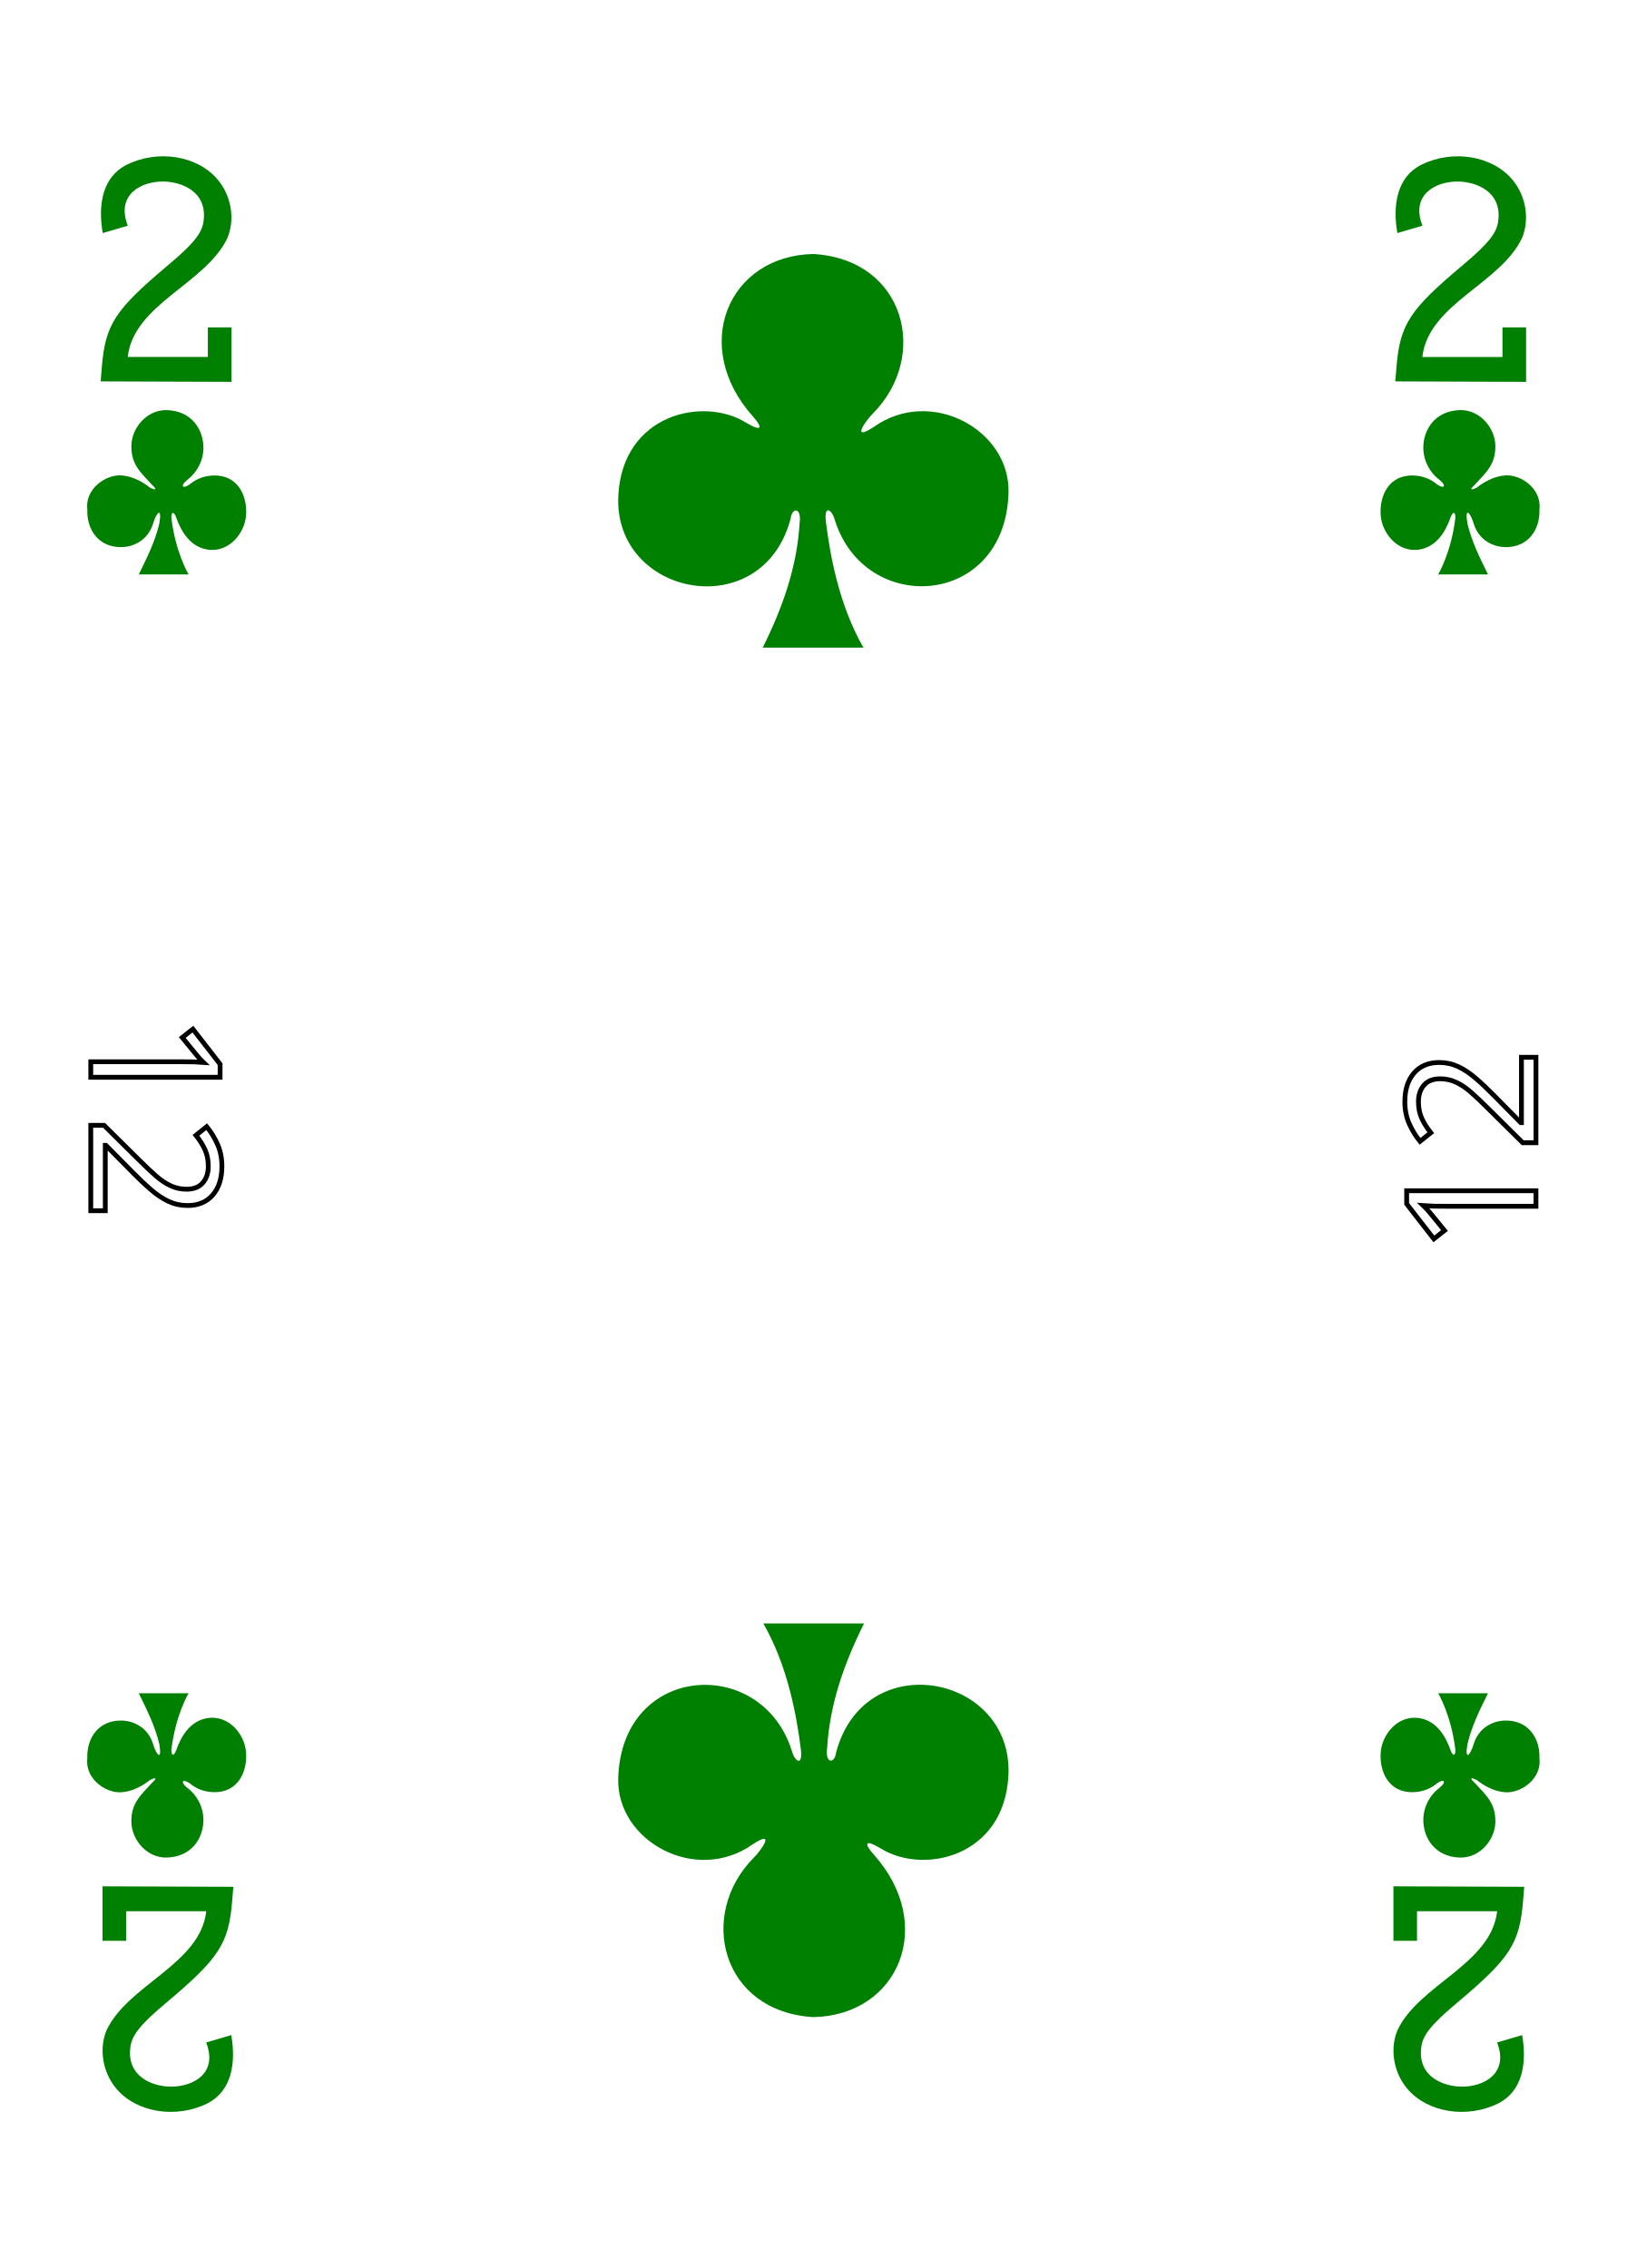
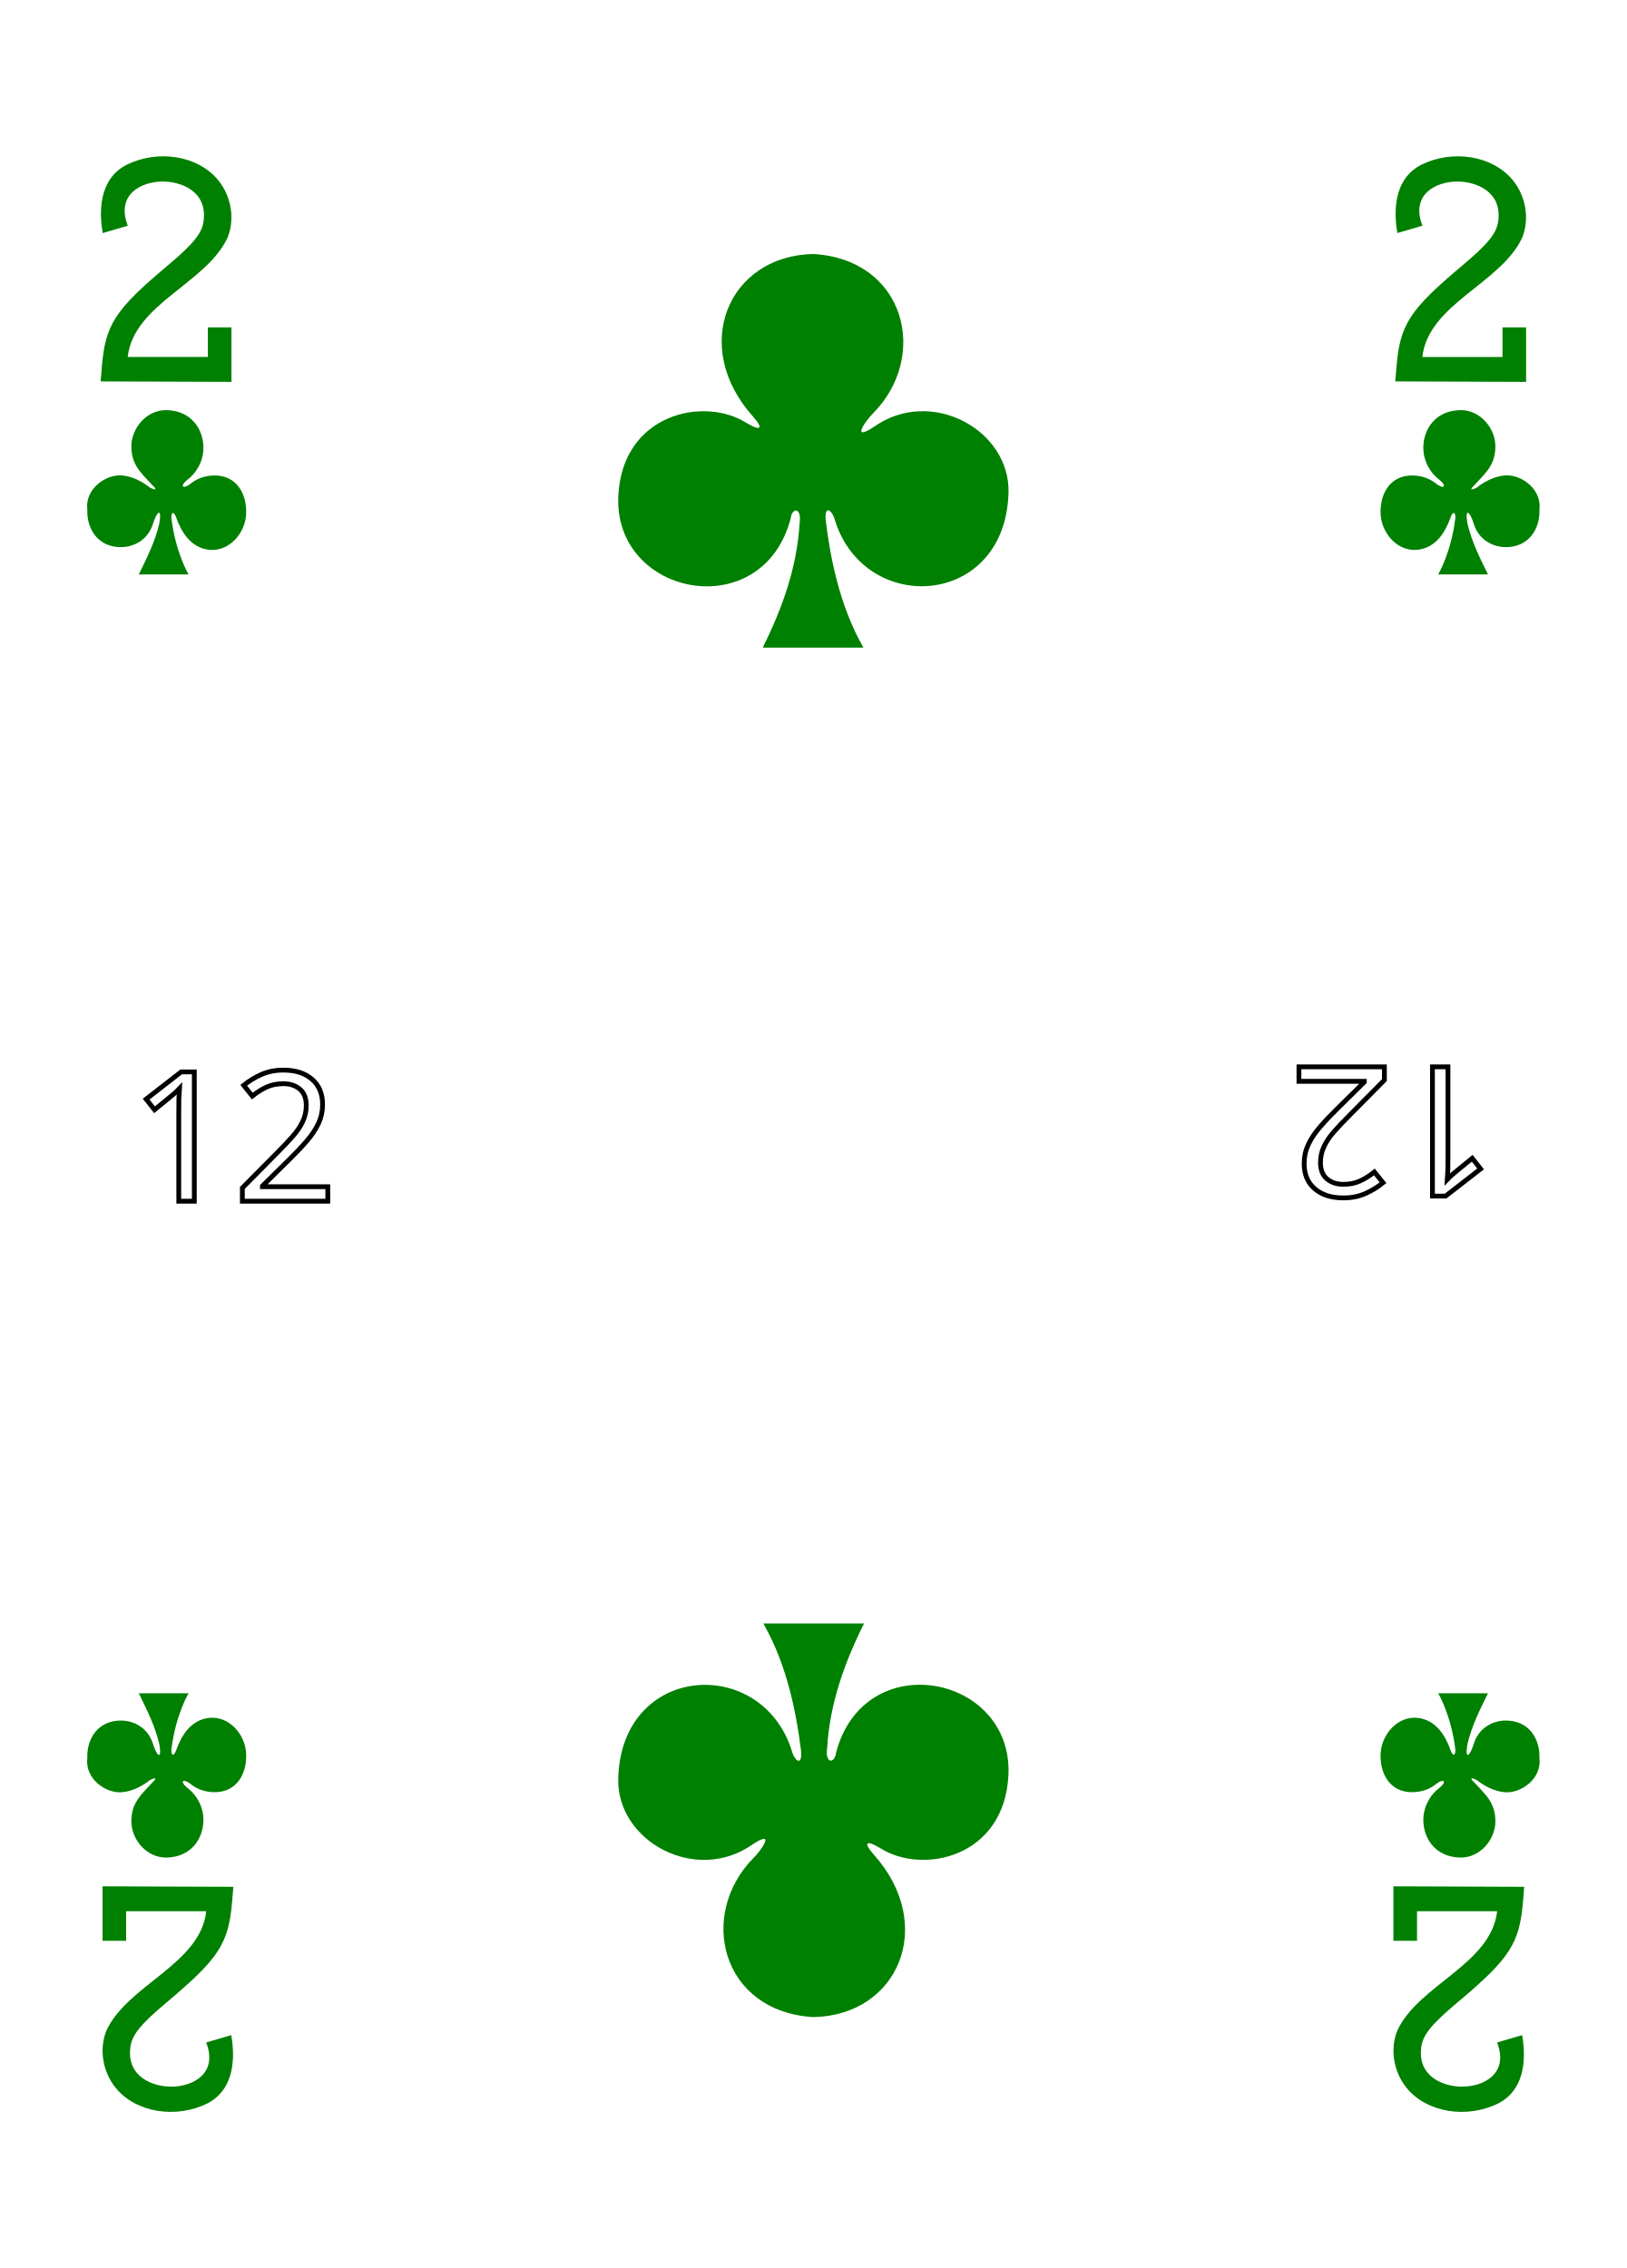
<svg xmlns="http://www.w3.org/2000/svg" width="224.25" height="312.781" id="svg18947" version="1.1">
  <defs id="defs18949" />
  <g transform="translate(-247.874,-381.6862)" id="layer1">
    <g transform="translate(267.5105,286.7358)" id="g10448" style="display:inline">
      <path d="m -5.759,147.549 0.157,-1.918 c 0.484,-5.927 1.781,-7.929 9.141,-14.113 3.572,-3.001 4.744,-4.482 4.909,-6.2 0.466,-4.047 -3.184,-5.311 -5.562,-5.333 -3.08,-0.029 -6.564,1.816 -4.903,6.093 l -3.455,1.014 c -0.698,-3.99 0.016,-7.735 3.254,-9.398 4.319,-2.166 9.861,-1.316 12.657,2.096 1.879,2.293 2.306,5.459 1.299,7.938 -2.946,6.338 -12.94,9.126 -13.766,16.453 l 11.05,0 0,-4.08 3.254,0 0,7.512 z" id="path7100-2" style="fill:#008000;fill-opacity:1;display:inline" />
      <path d="m 190.519,355.159 -0.157,1.918 c -0.484,5.927 -1.781,7.929 -9.141,14.112 -3.572,3.001 -4.744,4.482 -4.909,6.2 -0.466,4.047 3.184,5.311 5.562,5.333 3.08,0.029 6.564,-1.816 4.903,-6.093 l 3.455,-1.014 c 0.698,3.99 -0.016,7.735 -3.254,9.398 -4.319,2.166 -9.861,1.316 -12.657,-2.096 -1.879,-2.293 -2.307,-5.459 -1.299,-7.938 2.946,-6.338 12.94,-9.126 13.766,-16.453 l -11.05,0 0,4.08 -3.254,0 0,-7.512 z" id="path7116-4" style="fill:#008000;fill-opacity:1;display:inline" />
      <g id="g10154" transform="matrix(0.95,0,0,0.95,4.633434,12.56771)">
        <path style="fill:#008000;fill-opacity:1;display:inline" id="path3259" d="m 85.15,180.732 c 2.879,-5.776 4.976,-11.701 5.348,-18.037 0.342,-2.332 -1.075,-2.371 -1.288,-0.729 -4.076,15.593 -25.763,11.37 -25.017,-3.297 0.605,-11.895 12.419,-14.454 18.582,-10.565 2.434,1.433 2.296,0.575 0.968,-0.912 -9.155,-10.211 -3.61,-23.362 8.761,-23.602 13.38,0.793 16.851,14.87 8.644,23.148 -1.021,0.995 -3.284,4.191 0.123,1.956 8.287,-5.888 19.787,0.443 19.553,9.521 -0.433,16.739 -20.839,17.987 -25.203,4.006 -0.42,-1.55 -1.629,-2.329 -1.295,0.304 0.605,4.767 1.857,11.954 5.437,18.206 z" />
        <path style="fill:#008000;fill-opacity:1;display:inline" id="path3407" d="m 99.852,322.398 c -2.879,5.776 -4.976,11.701 -5.348,18.037 -0.342,2.332 1.075,2.371 1.288,0.729 4.076,-15.593 25.763,-11.37 25.017,3.296 -0.605,11.895 -12.419,14.454 -18.582,10.565 -2.434,-1.433 -2.296,-0.575 -0.968,0.912 9.155,10.211 3.61,23.362 -8.761,23.602 -13.38,-0.793 -16.851,-14.87 -8.644,-23.148 1.021,-0.995 3.284,-4.191 -0.123,-1.956 -8.287,5.888 -19.787,-0.443 -19.553,-9.521 0.433,-16.739 20.839,-17.987 25.203,-4.006 0.42,1.55 1.629,2.329 1.295,-0.304 -0.605,-4.767 -1.857,-11.953 -5.437,-18.206 z" />
      </g>
      <path d="m -0.502,174.17 c 1.132,-2.323 2.235,-4.485 2.835,-7.031 0.398,-2.401 -0.416,-1.509 -0.879,0.065 -0.685,2.183 -2.586,3.177 -4.351,3.2 -3.203,0.044 -4.8,-2.474 -4.701,-5.181 -0.35,-2.849 2.537,-4.864 4.714,-4.709 1.636,0.117 3.063,1 3.926,1.686 0.566,0.3 1.172,0.432 0.328,-0.34 -1.594,-1.741 -2.923,-2.816 -2.894,-5.425 0.028,-2.45 2.122,-5.005 4.898,-4.925 3.469,0.1 5.046,2.746 5.038,5.206 -0.009,1.794 -0.906,3.445 -2.291,4.468 -0.897,0.728 -0.645,1.273 0.378,0.584 0.983,-0.847 2.154,-1.218 3.368,-1.244 3.316,-0.052 4.612,2.813 4.422,5.476 -0.178,2.494 -2.302,5.062 -5.101,4.771 -2.499,-0.286 -3.812,-2.384 -4.565,-4.538 -0.249,-0.66 -0.642,-0.839 -0.631,0.145 0.577,4.805 2.367,7.794 2.38,7.792 z" id="path3454" style="fill:#008000;fill-opacity:1;display:inline" />
      <path d="m 185.521,328.466 c -1.133,2.323 -2.235,4.485 -2.835,7.031 -0.398,2.401 0.416,1.509 0.879,-0.065 0.685,-2.183 2.586,-3.177 4.351,-3.2 3.203,-0.044 4.8,2.474 4.701,5.181 0.35,2.849 -2.537,4.864 -4.714,4.709 -1.636,-0.117 -3.063,-0.999 -3.926,-1.686 -0.566,-0.3 -1.172,-0.432 -0.328,0.341 1.594,1.741 2.923,2.816 2.894,5.425 -0.028,2.45 -2.122,5.005 -4.898,4.925 -3.469,-0.1 -5.046,-2.746 -5.038,-5.207 0.01,-1.794 0.906,-3.445 2.291,-4.467 0.897,-0.728 0.645,-1.273 -0.378,-0.584 -0.983,0.848 -2.154,1.218 -3.368,1.244 -3.316,0.052 -4.612,-2.813 -4.422,-5.476 0.178,-2.494 2.302,-5.062 5.101,-4.771 2.499,0.286 3.812,2.384 4.565,4.538 0.249,0.66 0.642,0.839 0.631,-0.145 -0.577,-4.805 -2.367,-7.794 -2.38,-7.791 z" id="path3476" style="fill:#008000;fill-opacity:1;display:inline" />
      <path d="m 172.742,147.549 0.157,-1.918 c 0.484,-5.927 1.781,-7.929 9.141,-14.112 3.572,-3.001 4.744,-4.482 4.909,-6.2 0.466,-4.047 -3.184,-5.311 -5.562,-5.333 -3.08,-0.028 -6.564,1.816 -4.903,6.093 l -3.455,1.014 c -0.698,-3.99 0.016,-7.735 3.254,-9.398 4.319,-2.166 9.861,-1.316 12.657,2.096 1.879,2.293 2.306,5.459 1.299,7.938 -2.946,6.338 -12.94,9.126 -13.766,16.453 l 11.05,0 0,-4.08 3.254,0 0,7.512 z" id="path7100-2-8" style="fill:#008000;fill-opacity:1;display:inline" />
      <path d="m 12.535,355.159 -0.157,1.918 c -0.484,5.927 -1.781,7.929 -9.141,14.112 -3.572,3.001 -4.744,4.482 -4.909,6.2 -0.466,4.047 3.184,5.311 5.562,5.333 3.08,0.028 6.564,-1.816 4.903,-6.093 l 3.455,-1.014 c 0.698,3.99 -0.016,7.735 -3.254,9.398 -4.319,2.166 -9.861,1.316 -12.657,-2.096 -1.879,-2.293 -2.306,-5.459 -1.299,-7.938 2.946,-6.338 12.94,-9.126 13.766,-16.453 l -11.05,0 0,4.08 -3.254,0 0,-7.512 z" id="path7116-4-1" style="fill:#008000;fill-opacity:1;display:inline" />
      <path d="m 185.521,174.17 c -1.132,-2.323 -2.235,-4.485 -2.835,-7.031 -0.398,-2.401 0.416,-1.509 0.879,0.065 0.685,2.183 2.586,3.177 4.351,3.2 3.203,0.043 4.8,-2.474 4.7,-5.181 0.35,-2.849 -2.537,-4.864 -4.714,-4.709 -1.636,0.117 -3.063,0.999 -3.926,1.686 -0.566,0.3 -1.172,0.432 -0.328,-0.341 1.594,-1.741 2.923,-2.816 2.894,-5.425 -0.028,-2.45 -2.122,-5.005 -4.898,-4.925 -3.469,0.1 -5.046,2.746 -5.038,5.207 0.01,1.794 0.906,3.445 2.291,4.468 0.897,0.728 0.645,1.273 -0.378,0.584 -0.983,-0.847 -2.154,-1.218 -3.368,-1.244 -3.316,-0.052 -4.612,2.813 -4.422,5.476 0.178,2.494 2.302,5.062 5.101,4.771 2.499,-0.286 3.812,-2.384 4.565,-4.538 0.249,-0.66 0.642,-0.839 0.631,0.145 -0.577,4.805 -2.367,7.794 -2.38,7.791 z" id="path3454-5" style="fill:#008000;fill-opacity:1;display:inline" />
      <path d="m -0.502,328.466 c 1.132,2.323 2.235,4.485 2.835,7.031 0.398,2.401 -0.416,1.509 -0.879,-0.065 -0.685,-2.183 -2.586,-3.177 -4.351,-3.2 -3.203,-0.043 -4.8,2.474 -4.701,5.181 -0.35,2.849 2.537,4.864 4.714,4.709 1.636,-0.117 3.063,-0.999 3.926,-1.686 0.566,-0.3 1.172,-0.432 0.328,0.341 -1.594,1.741 -2.923,2.816 -2.894,5.425 0.028,2.45 2.122,5.005 4.898,4.925 3.469,-0.1 5.046,-2.746 5.038,-5.207 -0.009,-1.794 -0.906,-3.445 -2.291,-4.468 -0.897,-0.728 -0.645,-1.273 0.378,-0.584 0.983,0.847 2.154,1.218 3.368,1.244 3.316,0.052 4.612,-2.813 4.422,-5.476 -0.178,-2.494 -2.302,-5.062 -5.101,-4.771 -2.499,0.286 -3.812,2.384 -4.565,4.538 -0.249,0.66 -0.642,0.839 -0.631,-0.145 0.577,-4.805 2.367,-7.794 2.38,-7.791 z" id="path3476-8" style="fill:#008000;fill-opacity:1;display:inline" />
    </g>
    <g id="g73">
-       <text transform="matrix(0,1,-1,0,0,0)" xml:space="preserve" style="font-size:24.967px;font-style:normal;font-variant:normal;font-weight:normal;font-stretch:normal;text-align:start;line-height:125%;letter-spacing:0px;word-spacing:0px;writing-mode:lr-tb;text-anchor:start;fill:none;stroke:#000000;stroke-width:0.661;stroke-opacity:1;font-family:Card Characters;-inkscape-font-specification:'Card Characters, Normal'" x="521.394" y="-260.39" id="text70860-7">
-         <tspan style="stroke-width:0.661" y="-260.39" x="521.394" id="tspan3766">12</tspan>
+       <text xml:space="preserve" style="font-style:normal;font-variant:normal;font-weight:normal;font-stretch:normal;font-size:24.967px;line-height:125%;font-family:'Card Characters';-inkscape-font-specification:'Card Characters, Normal';text-align:start;letter-spacing:0px;word-spacing:0px;writing-mode:lr-tb;text-anchor:start;fill:none;stroke:#000000;stroke-width:0.661;stroke-opacity:1" x="265.805" y="547.342" id="text70860-7">
+         <tspan style="stroke-width:0.661" y="547.342" x="265.805" id="tspan3766">12</tspan>
      </text>
-       <text id="text3768" y="459.65" x="-554.76" style="font-size:24.967px;font-style:normal;font-variant:normal;font-weight:normal;font-stretch:normal;text-align:start;line-height:125%;letter-spacing:0px;word-spacing:0px;writing-mode:lr-tb;text-anchor:start;fill:none;stroke:#000000;stroke-width:0.661;stroke-opacity:1;font-family:Card Characters;-inkscape-font-specification:'Card Characters, Normal'" xml:space="preserve" transform="matrix(0,-1,1,0,0,0)">
-         <tspan style="stroke-width:0.661" id="tspan3770" x="-554.76" y="459.65">12</tspan>
+       <text id="text3768" y="-528.812" x="-454.235" style="font-style:normal;font-variant:normal;font-weight:normal;font-stretch:normal;font-size:24.967px;line-height:125%;font-family:'Card Characters';-inkscape-font-specification:'Card Characters, Normal';text-align:start;letter-spacing:0px;word-spacing:0px;writing-mode:lr-tb;text-anchor:start;fill:none;stroke:#000000;stroke-width:0.661;stroke-opacity:1" xml:space="preserve" transform="scale(-1,-1)">
+         <tspan style="stroke-width:0.661" id="tspan3770" x="-454.235" y="-528.812">12</tspan>
      </text>
    </g>
  </g>
</svg>
